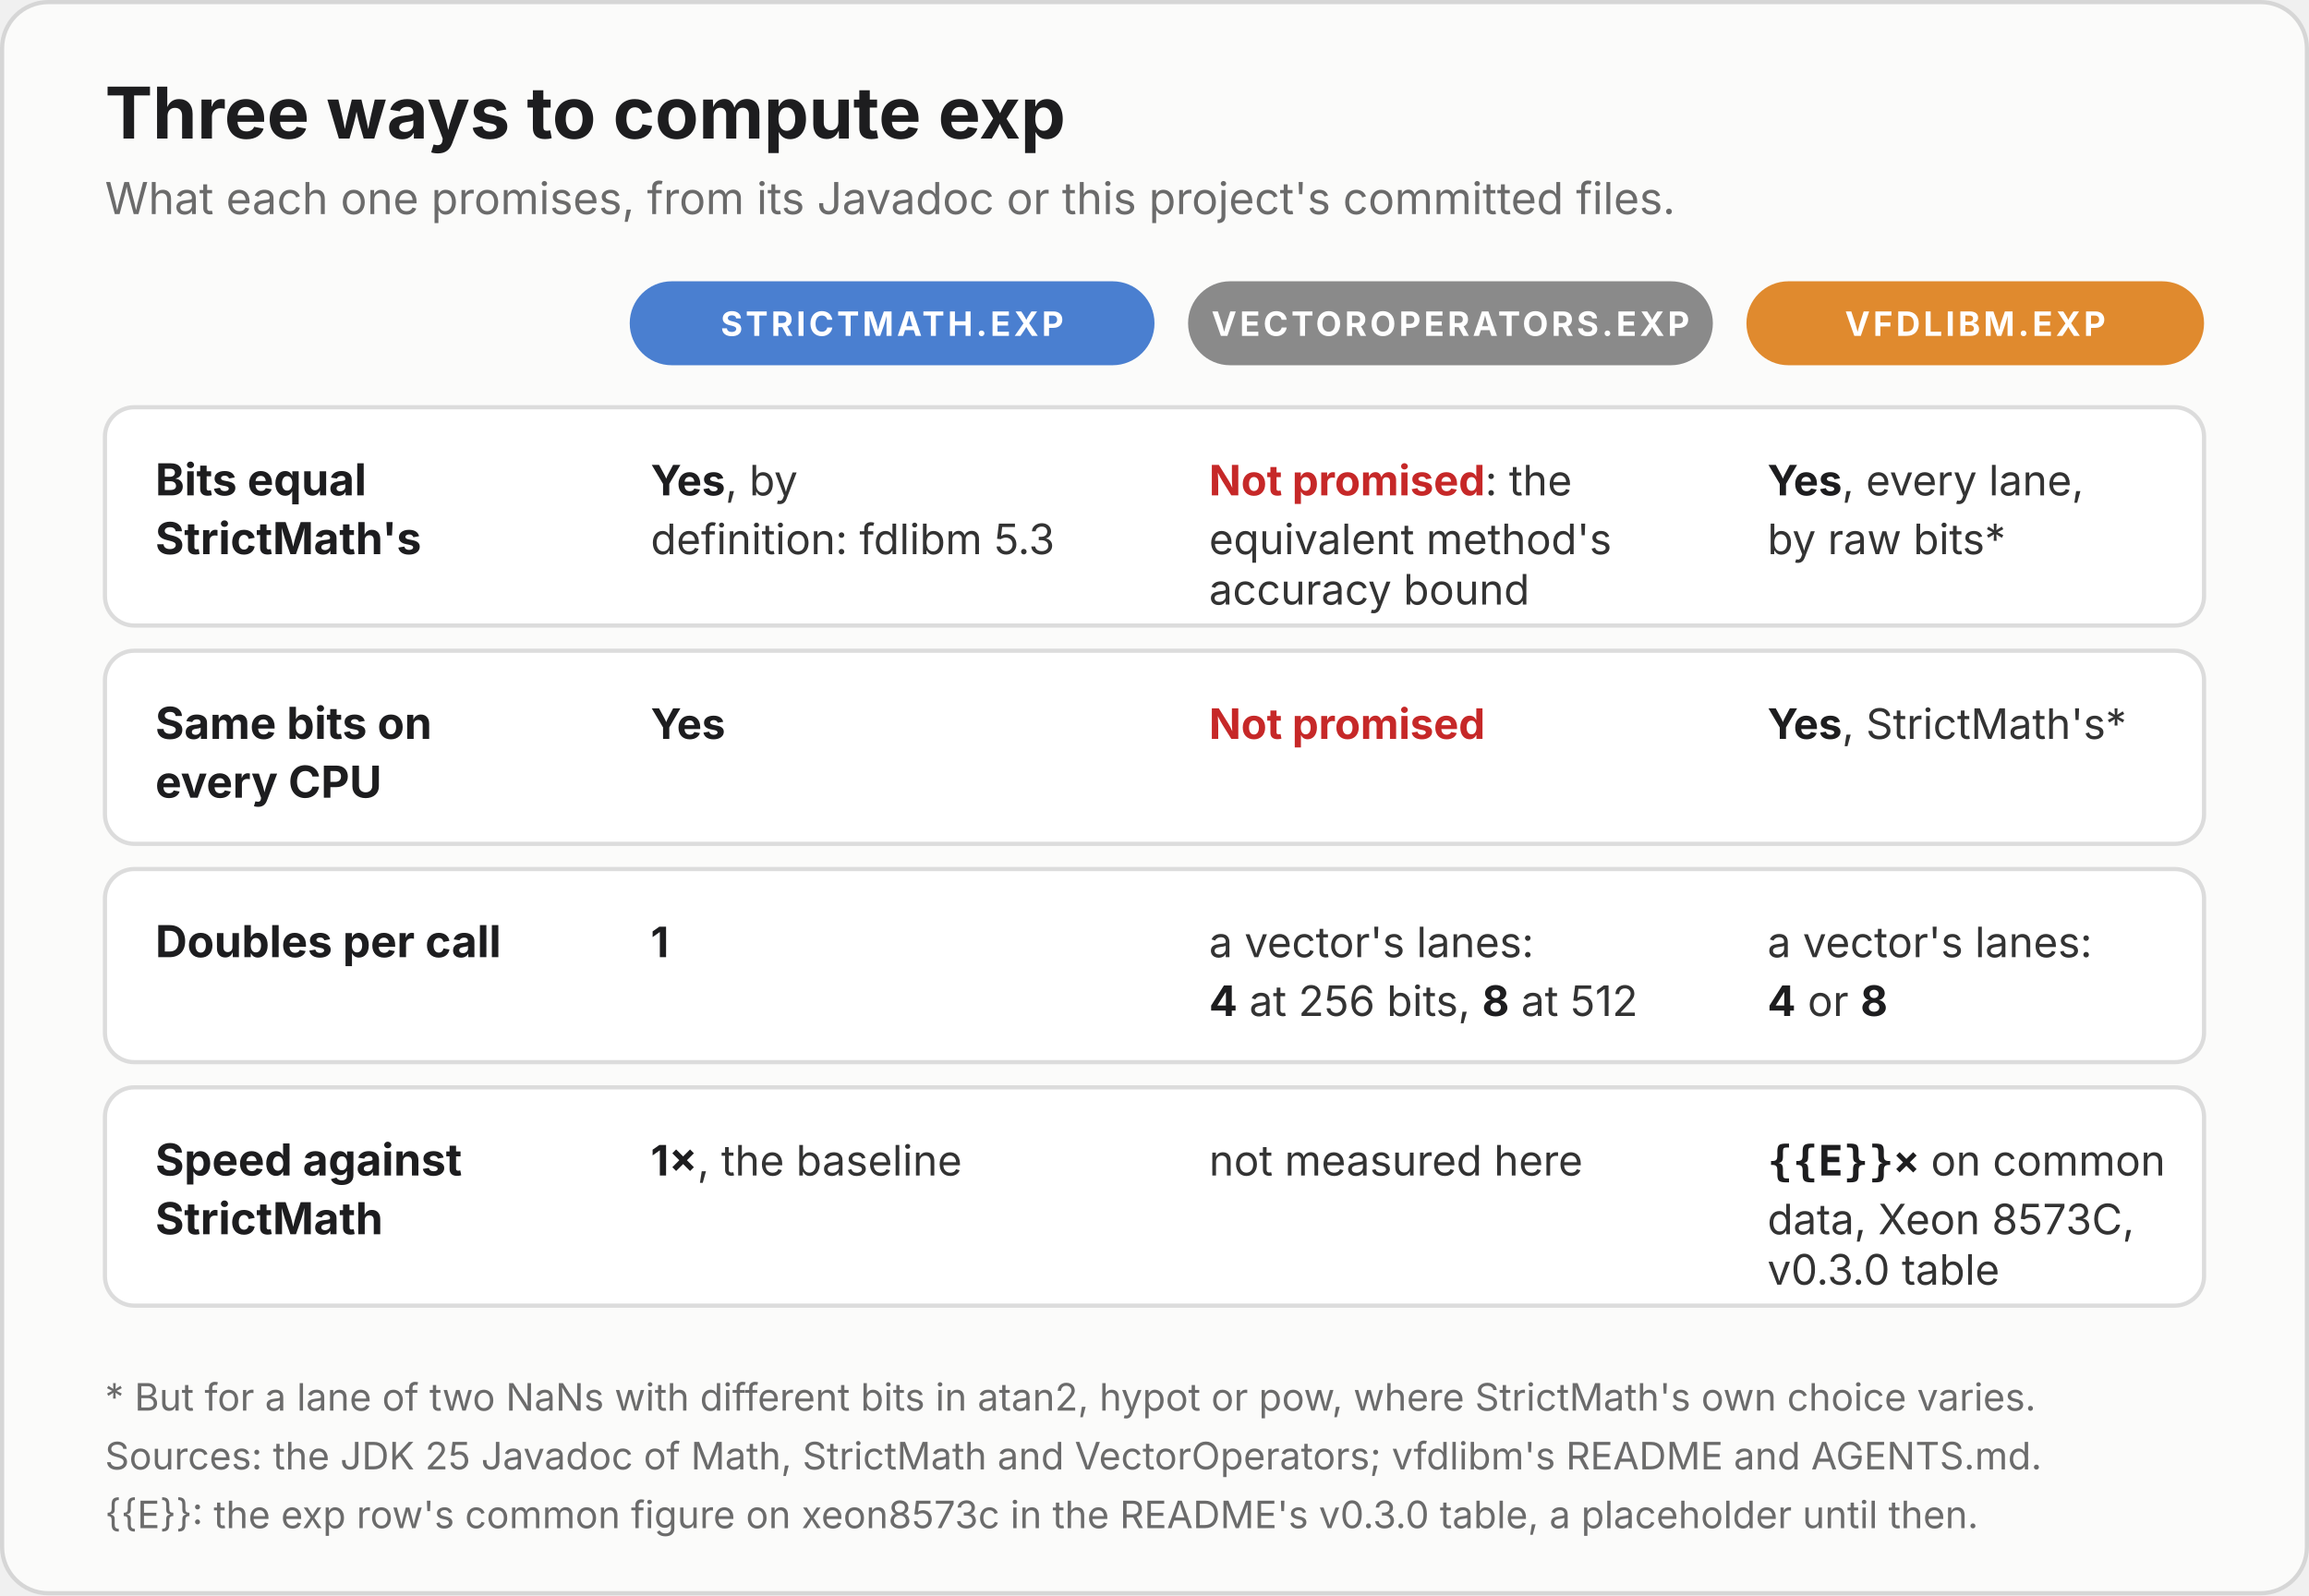
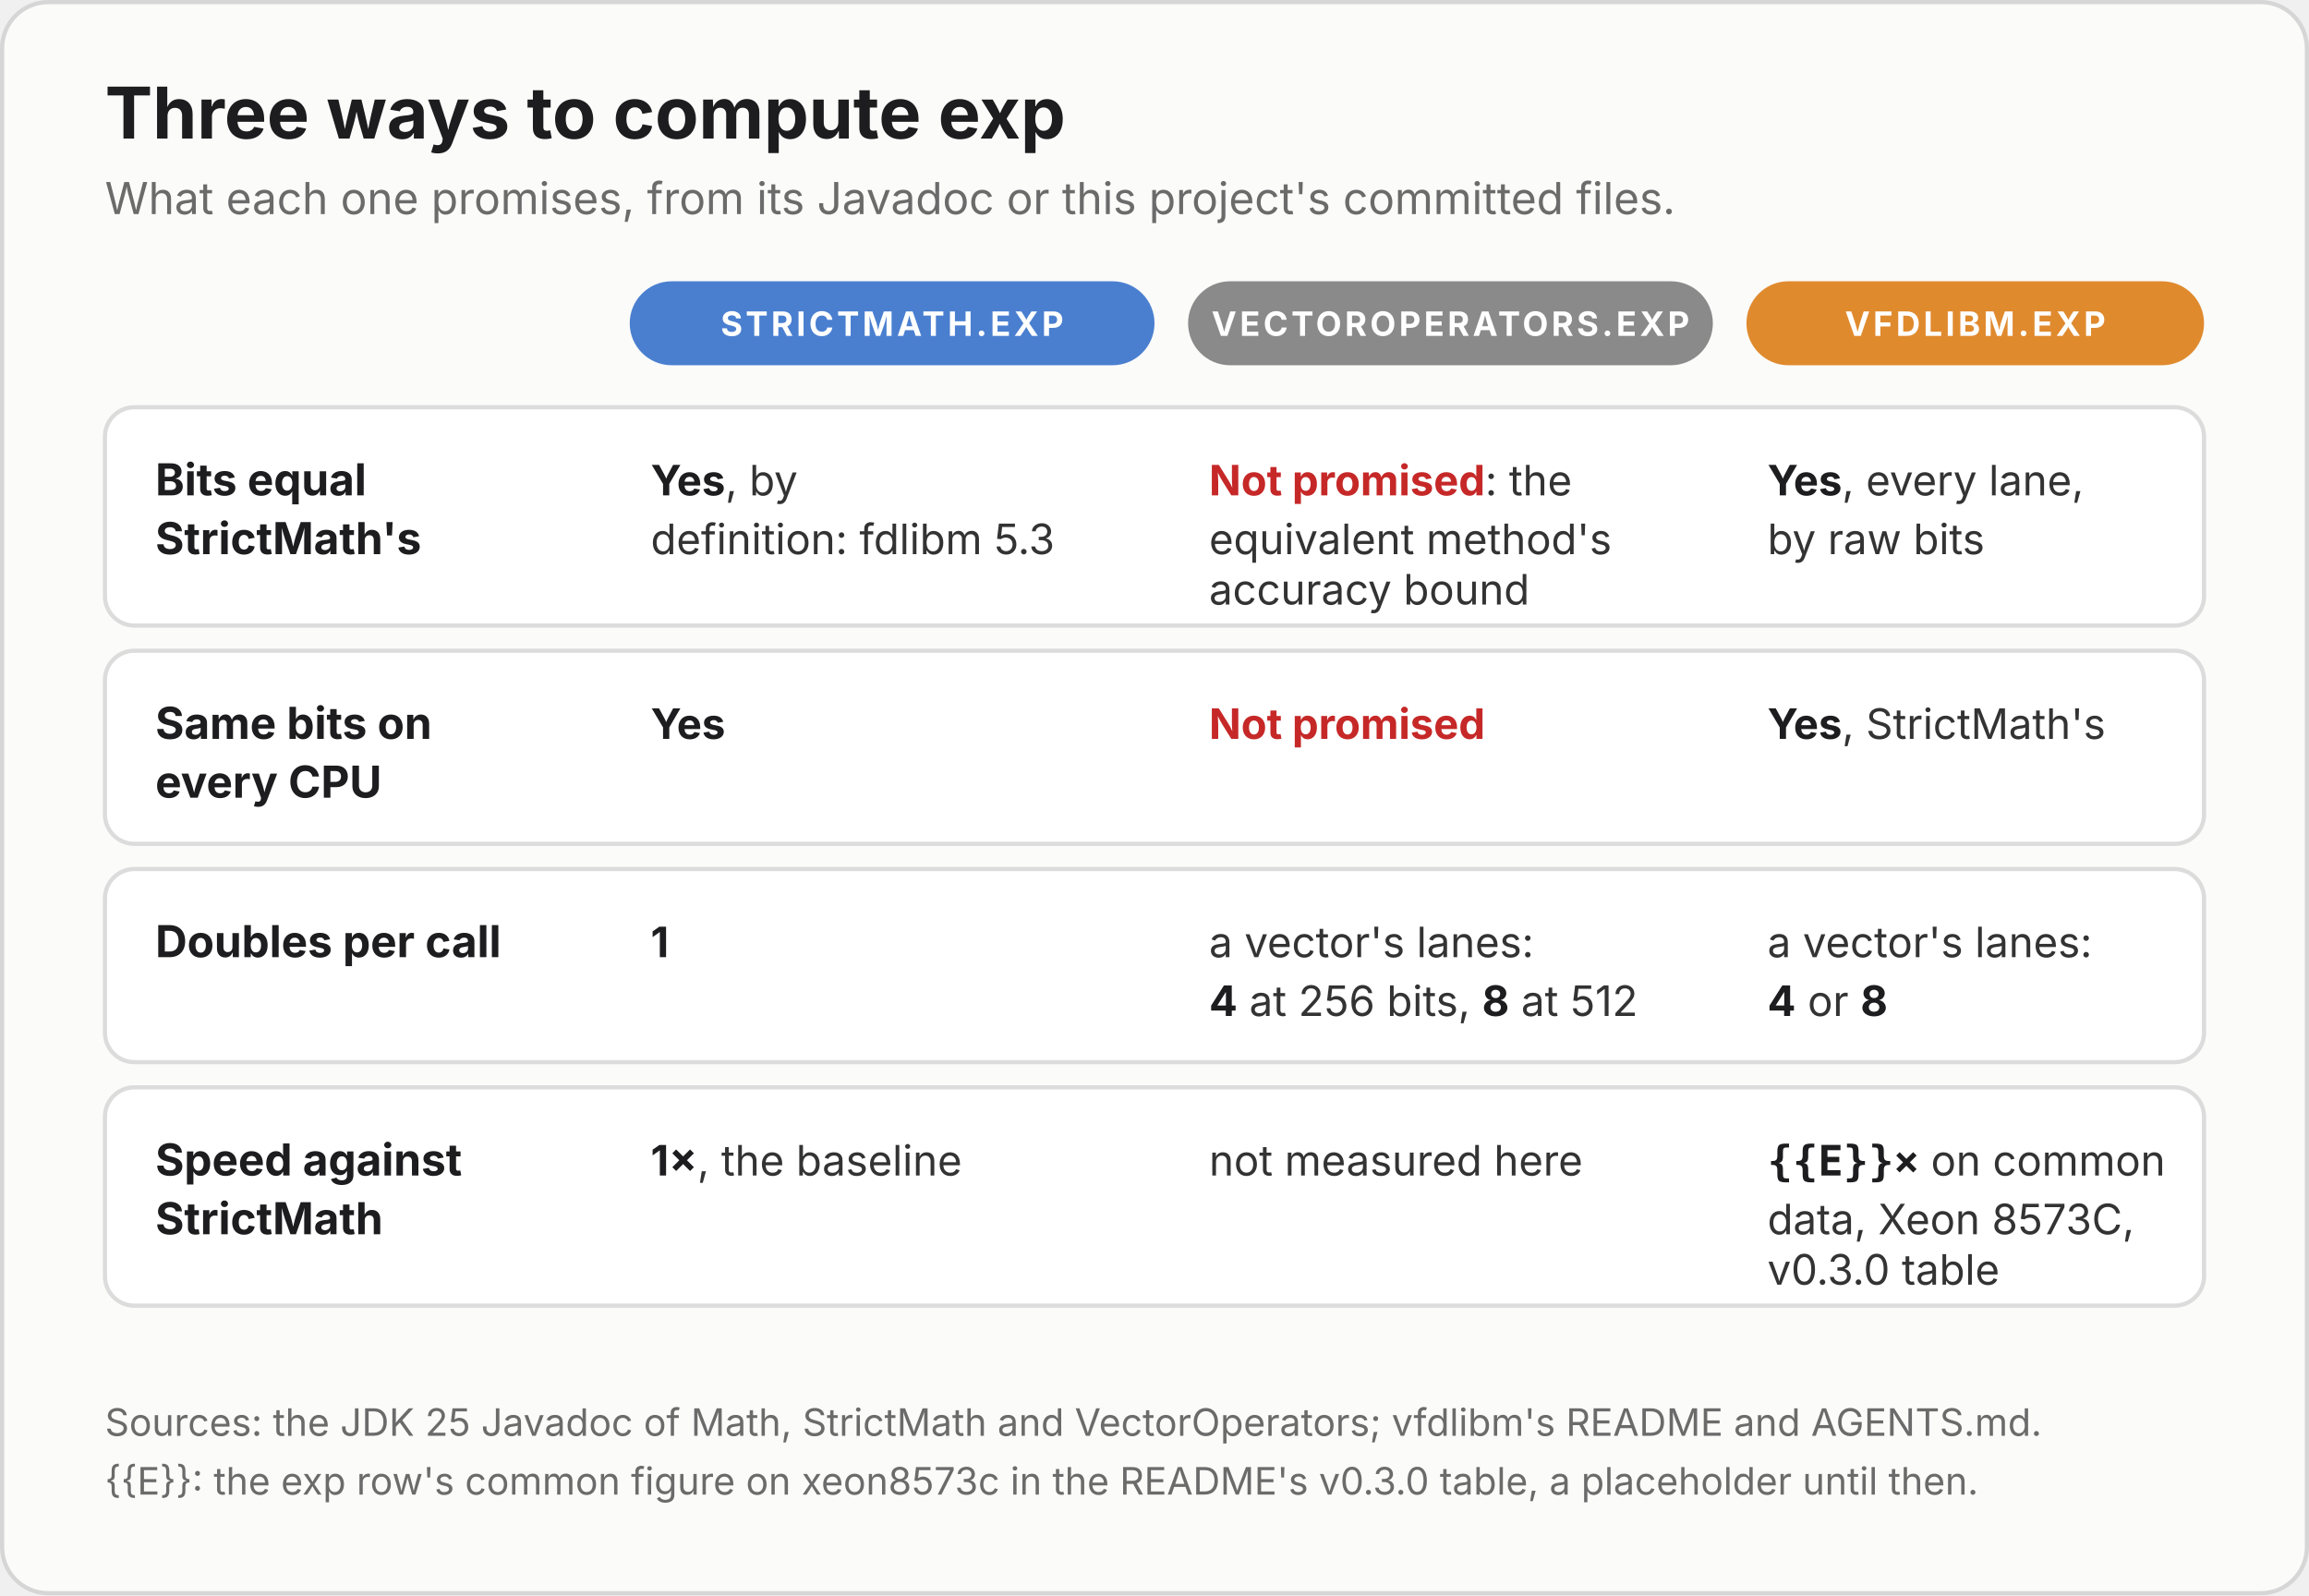
<svg xmlns="http://www.w3.org/2000/svg" viewBox="0 0 1100 760" role="img" aria-labelledby="t5 d5" font-family="Inter, 'IBM Plex Sans', 'Segoe UI', system-ui, sans-serif">
  <defs>
    <style>
      .ti { font-size: 34px; font-weight: 700; fill: #1d1d1f; }
      .su { font-size: 21px; fill: #6b6b6b; }
      .pill { font-size: 16px; font-weight: 700; letter-spacing: 1.5px; fill: #fff; }
      .rl { font-size: 21px; font-weight: 700; fill: #1d1d1f; }
      .c { font-size: 20px; fill: #333; }
      .b { font-weight: 700; fill: #1d1d1f; }
      .bad { font-weight: 700; fill: #c62828; }
      .m { font-family: 'JetBrains Mono', 'IBM Plex Mono', ui-monospace, monospace; }
      .cap { font-size: 18px; fill: #6b6b6b; }
    </style>
  </defs>
  <rect x="1" y="1" width="1098" height="758" rx="22" fill="#fbfbfa" stroke="#d6d6d6" stroke-width="2" />
  <text x="50" y="66" class="ti">Three ways to compute exp</text>
  <text x="50" y="102" class="su">What each one promises, from its Javadoc or this project's committed files.</text>
  <rect x="300" y="134" width="250" height="40" rx="20" fill="#4a7fd0" />
  <text x="425" y="160" text-anchor="middle" class="pill">STRICTMATH.EXP</text>
  <rect x="566" y="134" width="250" height="40" rx="20" fill="#8a8a8a" />
  <text x="691" y="160" text-anchor="middle" class="pill">VECTOROPERATORS.EXP</text>
  <rect x="832" y="134" width="218" height="40" rx="20" fill="#e08a2e" />
  <text x="941" y="160" text-anchor="middle" class="pill">VFDLIBM.EXP</text>
  <rect x="50" y="194" width="1000" height="104" rx="14" fill="#ffffff" stroke="#dcdcdc" stroke-width="2" />
  <text x="74" y="236" class="rl">Bits equal</text>
  <text x="74" y="264" class="rl">StrictMath's</text>
  <text x="310" y="236" class="c">
    <tspan class="b">Yes</tspan>, by</text>
  <text x="310" y="264" class="c">definition: fdlibm 5.3</text>
  <text x="576" y="236" class="c">
    <tspan class="bad">Not promised</tspan>: the</text>
  <text x="576" y="264" class="c">equivalent method's</text>
  <text x="576" y="288" class="c">accuracy bound</text>
  <text x="842" y="236" class="c">
    <tspan class="b">Yes</tspan>, every lane,</text>
-   <text x="842" y="264" class="c">by raw bits*</text>
+   <text x="842" y="264" class="c">by raw bits</text>
  <rect x="50" y="310" width="1000" height="92" rx="14" fill="#ffffff" stroke="#dcdcdc" stroke-width="2" />
  <text x="74" y="352" class="rl">Same bits on</text>
  <text x="74" y="380" class="rl">every CPU</text>
  <text x="310" y="352" class="c">
    <tspan class="b">Yes</tspan>
  </text>
  <text x="576" y="352" class="c">
    <tspan class="bad">Not promised</tspan>
  </text>
  <text x="842" y="352" class="c">
-     <tspan class="b">Yes</tspan>, StrictMath's*</text>
+     <tspan class="b">Yes</tspan>, StrictMath's</text>
  <rect x="50" y="414" width="1000" height="92" rx="14" fill="#ffffff" stroke="#dcdcdc" stroke-width="2" />
  <text x="74" y="456" class="rl">Doubles per call</text>
  <text x="310" y="456" class="c">
    <tspan class="b">1</tspan>
  </text>
  <text x="576" y="456" class="c">a vector's lanes:</text>
  <text x="576" y="484" class="c">
    <tspan class="b">4</tspan> at 256 bits, <tspan class="b">8</tspan> at 512</text>
  <text x="842" y="456" class="c">a vector's lanes:</text>
  <text x="842" y="484" class="c">
    <tspan class="b">4</tspan> or <tspan class="b">8</tspan>
  </text>
  <rect x="50" y="518" width="1000" height="104" rx="14" fill="#ffffff" stroke="#dcdcdc" stroke-width="2" />
  <text x="74" y="560" class="rl">Speed against</text>
  <text x="74" y="588" class="rl">StrictMath</text>
  <text x="310" y="560" class="c">
    <tspan class="b">1×</tspan>, the baseline</text>
  <text x="576" y="560" class="c">not measured here</text>
  <text x="842" y="560" class="c">
    <tspan class="b m">{{E}}×</tspan> on common</text>
  <text x="842" y="588" class="c">data, Xeon 8573C,</text>
  <text x="842" y="612" class="c">v0.3.0 table</text>
-   <text x="50" y="672" class="cap">* But for a lane of two NaNs with different bits in atan2, hypot or pow, where StrictMath's own choice varies.</text>
-   <text x="50" y="700" class="cap">Sources: the JDK 25 Javadoc of Math, StrictMath and VectorOperators; vfdlibm's README and AGENTS.md.</text>
-   <text x="50" y="728" class="cap">{{E}}: the exp row's common figure on xeon8573c in the README's v0.3.0 table, a placeholder until then.</text>
+   <text x="50" y="684" class="cap">Sources: the JDK 25 Javadoc of Math, StrictMath and VectorOperators; vfdlibm's README and AGENTS.md.</text>
+   <text x="50" y="712" class="cap">{{E}}: the exp row's common figure on xeon8573c in the README's v0.3.0 table, a placeholder until then.</text>
</svg>
